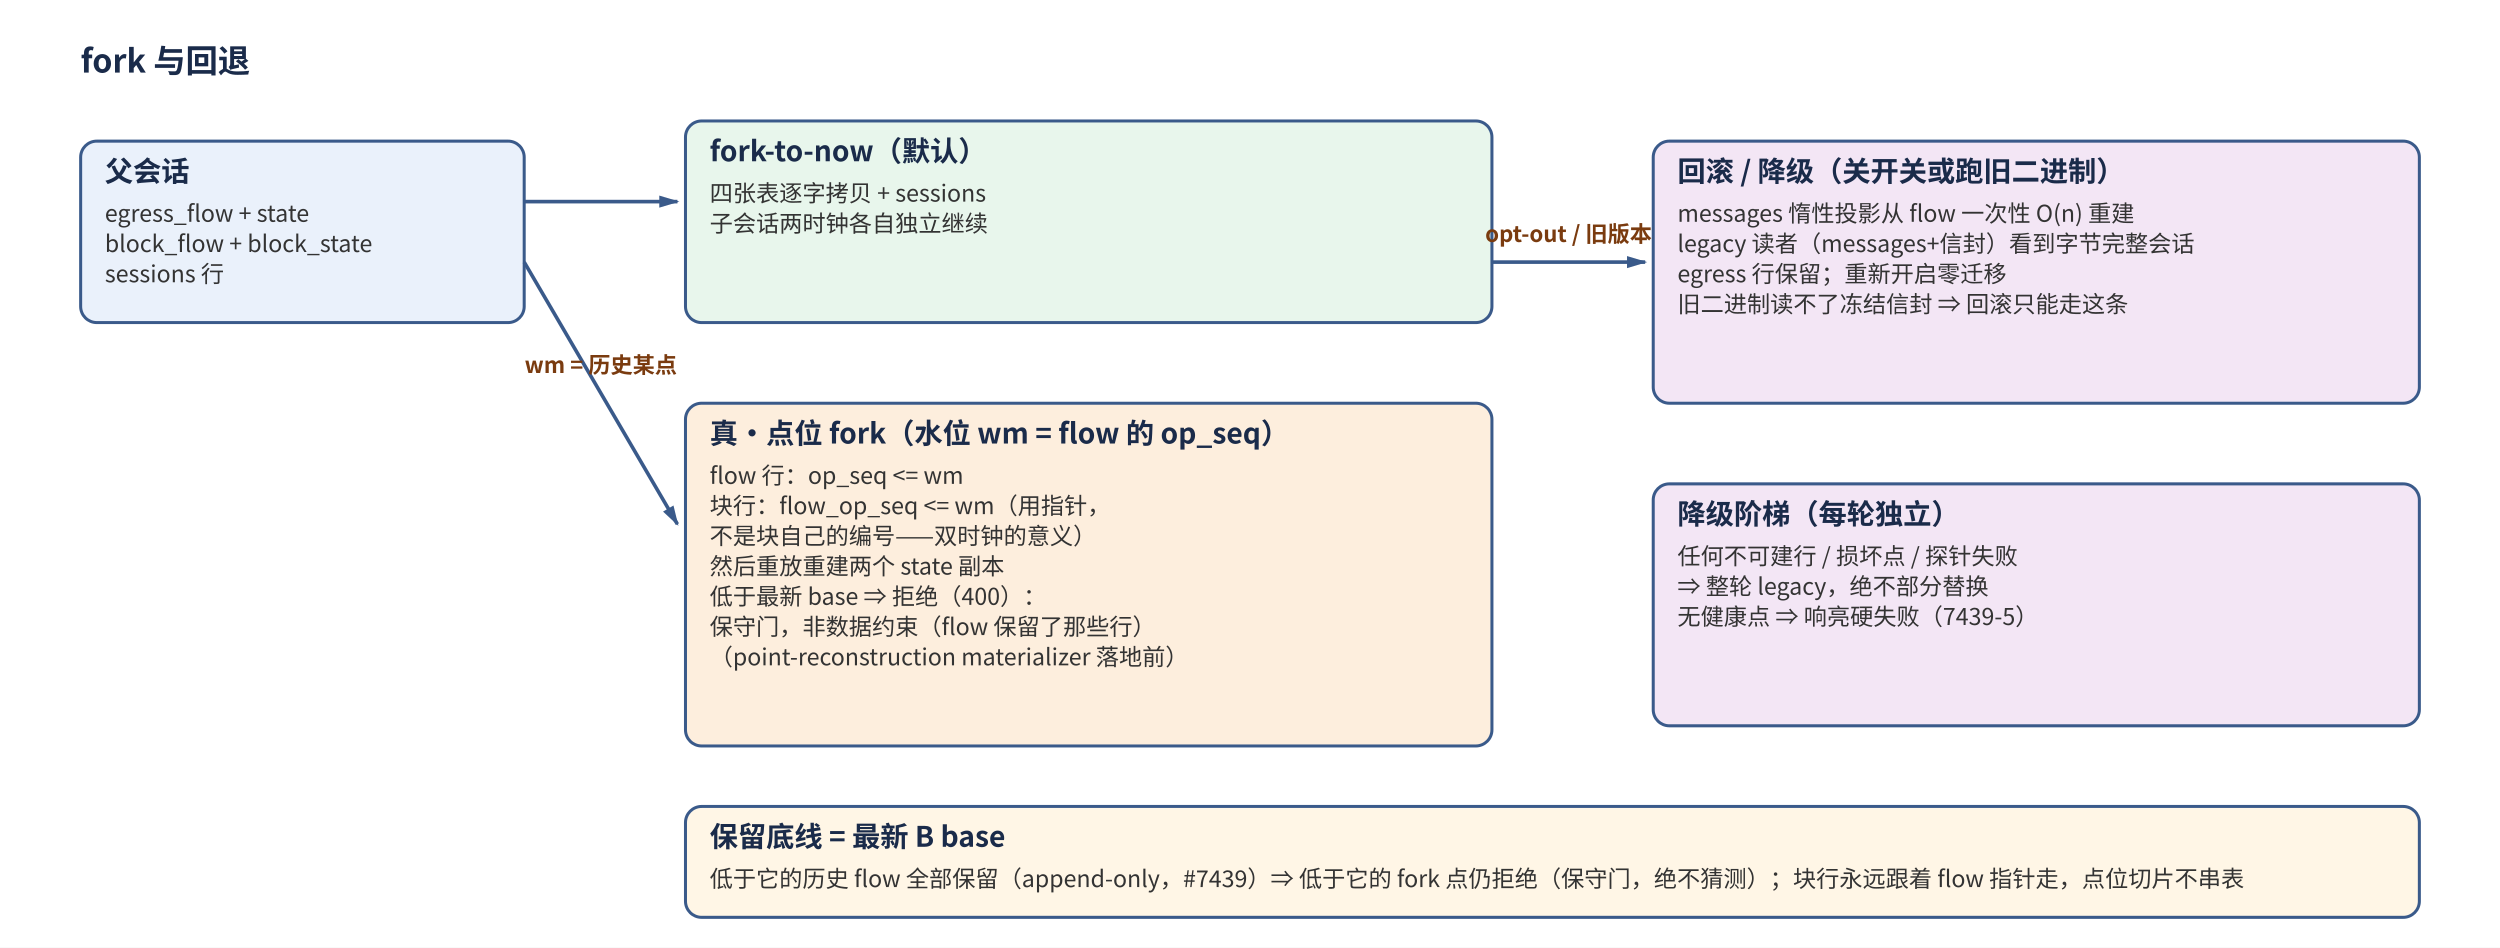
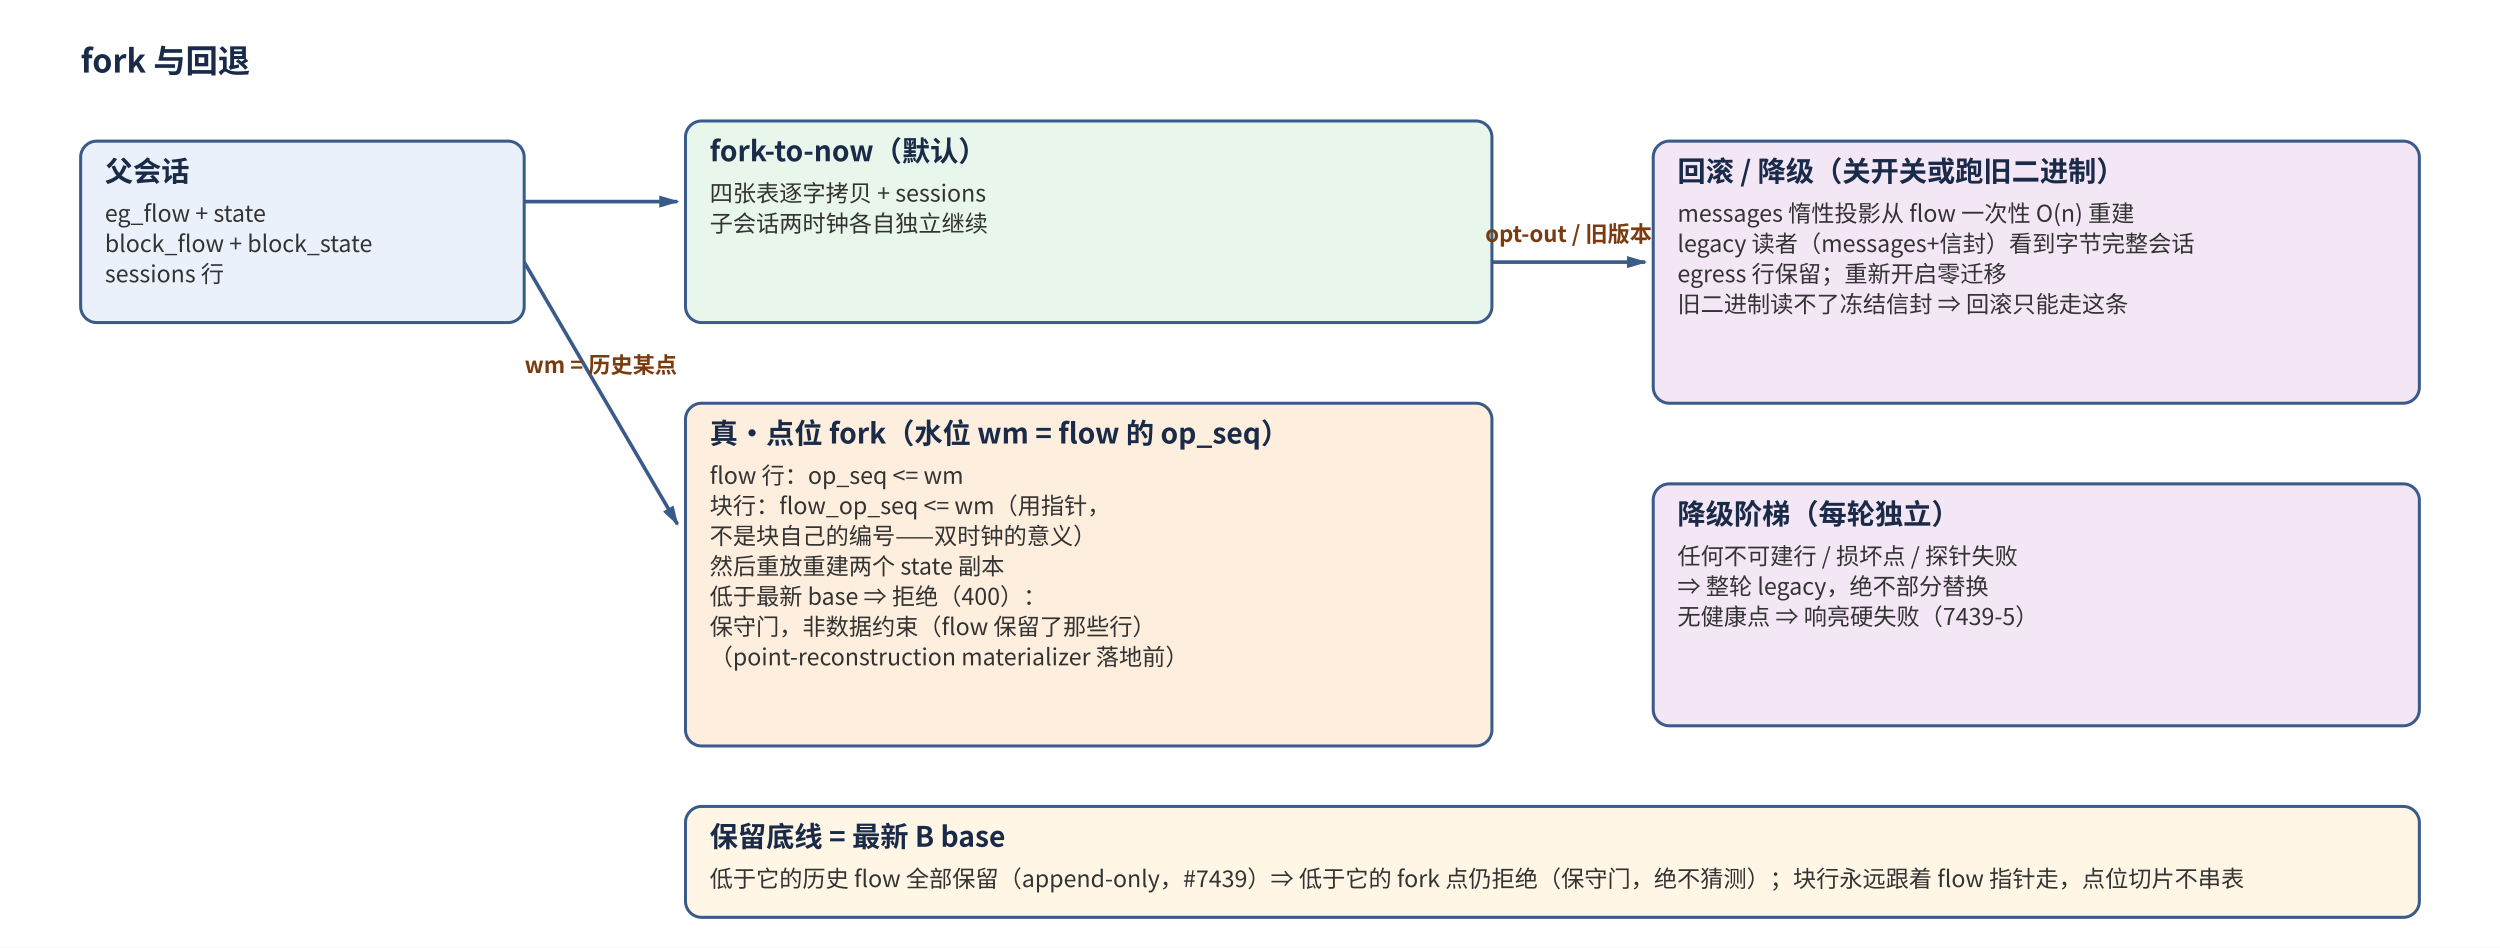
<svg xmlns="http://www.w3.org/2000/svg" width="1240" height="470" viewBox="0 0 1240 470">
  <defs>
    <marker id="ah" markerWidth="10" markerHeight="8" refX="9" refY="3" orient="auto" markerUnits="userSpaceOnUse">
      <path d="M0,0 L10,3 L0,6 z" fill="#3a5a8a" />
    </marker>
  </defs>
  <rect width="1240" height="470" fill="#ffffff" />
  <text x="40" y="36" font-family="Noto Sans CJK SC,Helvetica,Arial,sans-serif" font-size="16" font-weight="bold" fill="#1a2b4a">fork 与回退</text>
  <rect x="40" y="70" width="220" height="90" rx="8" fill="#eaf1fb" stroke="#3a5a8a" stroke-width="1.5" />
  <text x="52" y="90" font-family="Noto Sans CJK SC,Helvetica,Arial,sans-serif" font-size="14" font-weight="bold" fill="#1a2b4a">父会话</text>
-   <text x="52" y="110" font-family="Noto Sans CJK SC,Helvetica,Arial,sans-serif" font-size="11.5" fill="#333">egress_flow + state</text>
+   <text x="52" y="110" font-family="Noto Sans CJK SC,Helvetica,Arial,sans-serif" font-size="11.5" fill="#333">eg_flow + state</text>
  <text x="52" y="125" font-family="Noto Sans CJK SC,Helvetica,Arial,sans-serif" font-size="11.5" fill="#333">block_flow + block_state</text>
  <text x="52" y="140" font-family="Noto Sans CJK SC,Helvetica,Arial,sans-serif" font-size="11.5" fill="#333">sessions 行</text>
  <rect x="340" y="60" width="400" height="100" rx="8" fill="#e8f6ec" stroke="#3a5a8a" stroke-width="1.5" />
  <text x="352" y="80" font-family="Noto Sans CJK SC,Helvetica,Arial,sans-serif" font-size="14" font-weight="bold" fill="#1a2b4a">fork-to-now（默认）</text>
  <text x="352" y="100" font-family="Noto Sans CJK SC,Helvetica,Arial,sans-serif" font-size="11.5" fill="#333">四张表逐字拷贝 + sessions</text>
  <text x="352" y="115" font-family="Noto Sans CJK SC,Helvetica,Arial,sans-serif" font-size="11.5" fill="#333">子会话两时钟各自独立继续</text>
  <rect x="340" y="200" width="400" height="170" rx="8" fill="#fdeedd" stroke="#3a5a8a" stroke-width="1.5" />
  <text x="352" y="220" font-family="Noto Sans CJK SC,Helvetica,Arial,sans-serif" font-size="14" font-weight="bold" fill="#1a2b4a">真·点位 fork（水位 wm = flow 的 op_seq）</text>
  <text x="352" y="240" font-family="Noto Sans CJK SC,Helvetica,Arial,sans-serif" font-size="11.5" fill="#333">flow 行：op_seq &lt;= wm</text>
  <text x="352" y="255" font-family="Noto Sans CJK SC,Helvetica,Arial,sans-serif" font-size="11.5" fill="#333">块行：flow_op_seq &lt;= wm（用指针，</text>
  <text x="352" y="270" font-family="Noto Sans CJK SC,Helvetica,Arial,sans-serif" font-size="11.5" fill="#333">不是块自己的编号——双时钟的意义）</text>
  <text x="352" y="285" font-family="Noto Sans CJK SC,Helvetica,Arial,sans-serif" font-size="11.5" fill="#333">然后重放重建两个 state 副本</text>
  <text x="352" y="300" font-family="Noto Sans CJK SC,Helvetica,Arial,sans-serif" font-size="11.5" fill="#333">低于最新 base ⇒ 拒绝（400）：</text>
  <text x="352" y="315" font-family="Noto Sans CJK SC,Helvetica,Arial,sans-serif" font-size="11.5" fill="#333">保守门，非数据约束（flow 保留了那些行）</text>
  <text x="352" y="330" font-family="Noto Sans CJK SC,Helvetica,Arial,sans-serif" font-size="11.5" fill="#333">（point-reconstruction materializer 落地前）</text>
  <rect x="820" y="70" width="380" height="130" rx="8" fill="#f3e6f5" stroke="#3a5a8a" stroke-width="1.5" />
  <text x="832" y="90" font-family="Noto Sans CJK SC,Helvetica,Arial,sans-serif" font-size="14" font-weight="bold" fill="#1a2b4a">回滚 / 降级（关开关或跑旧二进制）</text>
  <text x="832" y="110" font-family="Noto Sans CJK SC,Helvetica,Arial,sans-serif" font-size="11.5" fill="#333">messages 惰性投影从 flow 一次性 O(n) 重建</text>
  <text x="832" y="125" font-family="Noto Sans CJK SC,Helvetica,Arial,sans-serif" font-size="11.5" fill="#333">legacy 读者（messages+信封）看到字节完整会话</text>
  <text x="832" y="140" font-family="Noto Sans CJK SC,Helvetica,Arial,sans-serif" font-size="11.5" fill="#333">egress 行保留；重新开启零迁移</text>
  <text x="832" y="155" font-family="Noto Sans CJK SC,Helvetica,Arial,sans-serif" font-size="11.5" fill="#333">旧二进制读不了冻结信封 ⇒ 回滚只能走这条</text>
  <rect x="820" y="240" width="380" height="120" rx="8" fill="#f3e6f5" stroke="#3a5a8a" stroke-width="1.5" />
  <text x="832" y="260" font-family="Noto Sans CJK SC,Helvetica,Arial,sans-serif" font-size="14" font-weight="bold" fill="#1a2b4a">降级阶梯（每轮独立）</text>
  <text x="832" y="280" font-family="Noto Sans CJK SC,Helvetica,Arial,sans-serif" font-size="11.5" fill="#333">任何不可建行 / 损坏点 / 探针失败</text>
  <text x="832" y="295" font-family="Noto Sans CJK SC,Helvetica,Arial,sans-serif" font-size="11.5" fill="#333">⇒ 整轮 legacy，绝不部分替换</text>
  <text x="832" y="310" font-family="Noto Sans CJK SC,Helvetica,Arial,sans-serif" font-size="11.5" fill="#333">无健康点 ⇒ 响亮硬失败（7439-5）</text>
  <line x1="260" y1="100" x2="336" y2="100" stroke="#3a5a8a" stroke-width="1.8" marker-end="url(#ah)" />
  <line x1="260" y1="130" x2="336" y2="260" stroke="#3a5a8a" stroke-width="1.8" marker-end="url(#ah)" />
  <text x="298" y="185" font-family="Noto Sans CJK SC,Helvetica,Arial,sans-serif" font-size="11" fill="#7a3b0f" text-anchor="middle" font-weight="bold">wm = 历史某点</text>
  <line x1="740" y1="130" x2="816" y2="130" stroke="#3a5a8a" stroke-width="1.8" marker-end="url(#ah)" />
  <text x="778" y="120" font-family="Noto Sans CJK SC,Helvetica,Arial,sans-serif" font-size="11" fill="#7a3b0f" text-anchor="middle" font-weight="bold">opt-out / 旧版本</text>
  <rect x="340" y="400" width="860" height="55" rx="8" fill="#fff6e6" stroke="#3a5a8a" stroke-width="1.5" />
  <text x="352" y="420" font-family="Noto Sans CJK SC,Helvetica,Arial,sans-serif" font-size="14" font-weight="bold" fill="#1a2b4a">保留底线 = 最新 B base</text>
  <text x="352" y="440" font-family="Noto Sans CJK SC,Helvetica,Arial,sans-serif" font-size="11.5" fill="#333">低于它的历史 flow 全部保留（append-only，#7439）⇒ 低于它的 fork 点仍拒绝（保守门，绝不猜测）；块行永远跟着 flow 指针走，点位切片不串表</text>
</svg>
